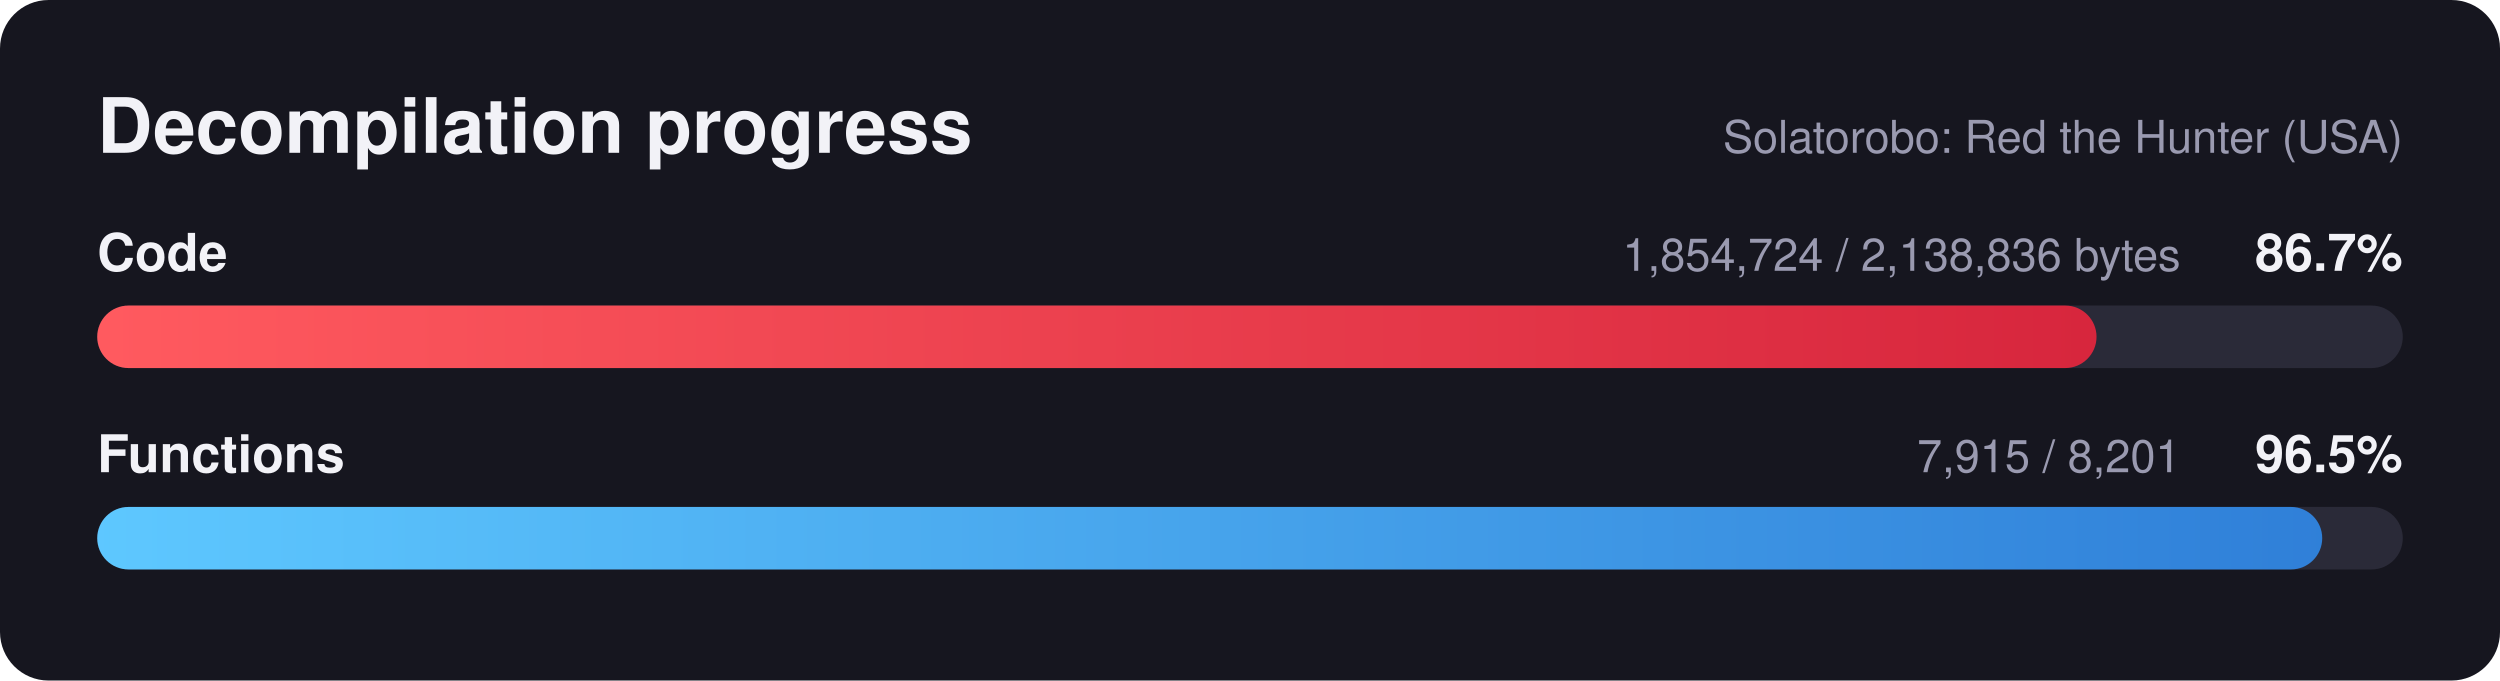
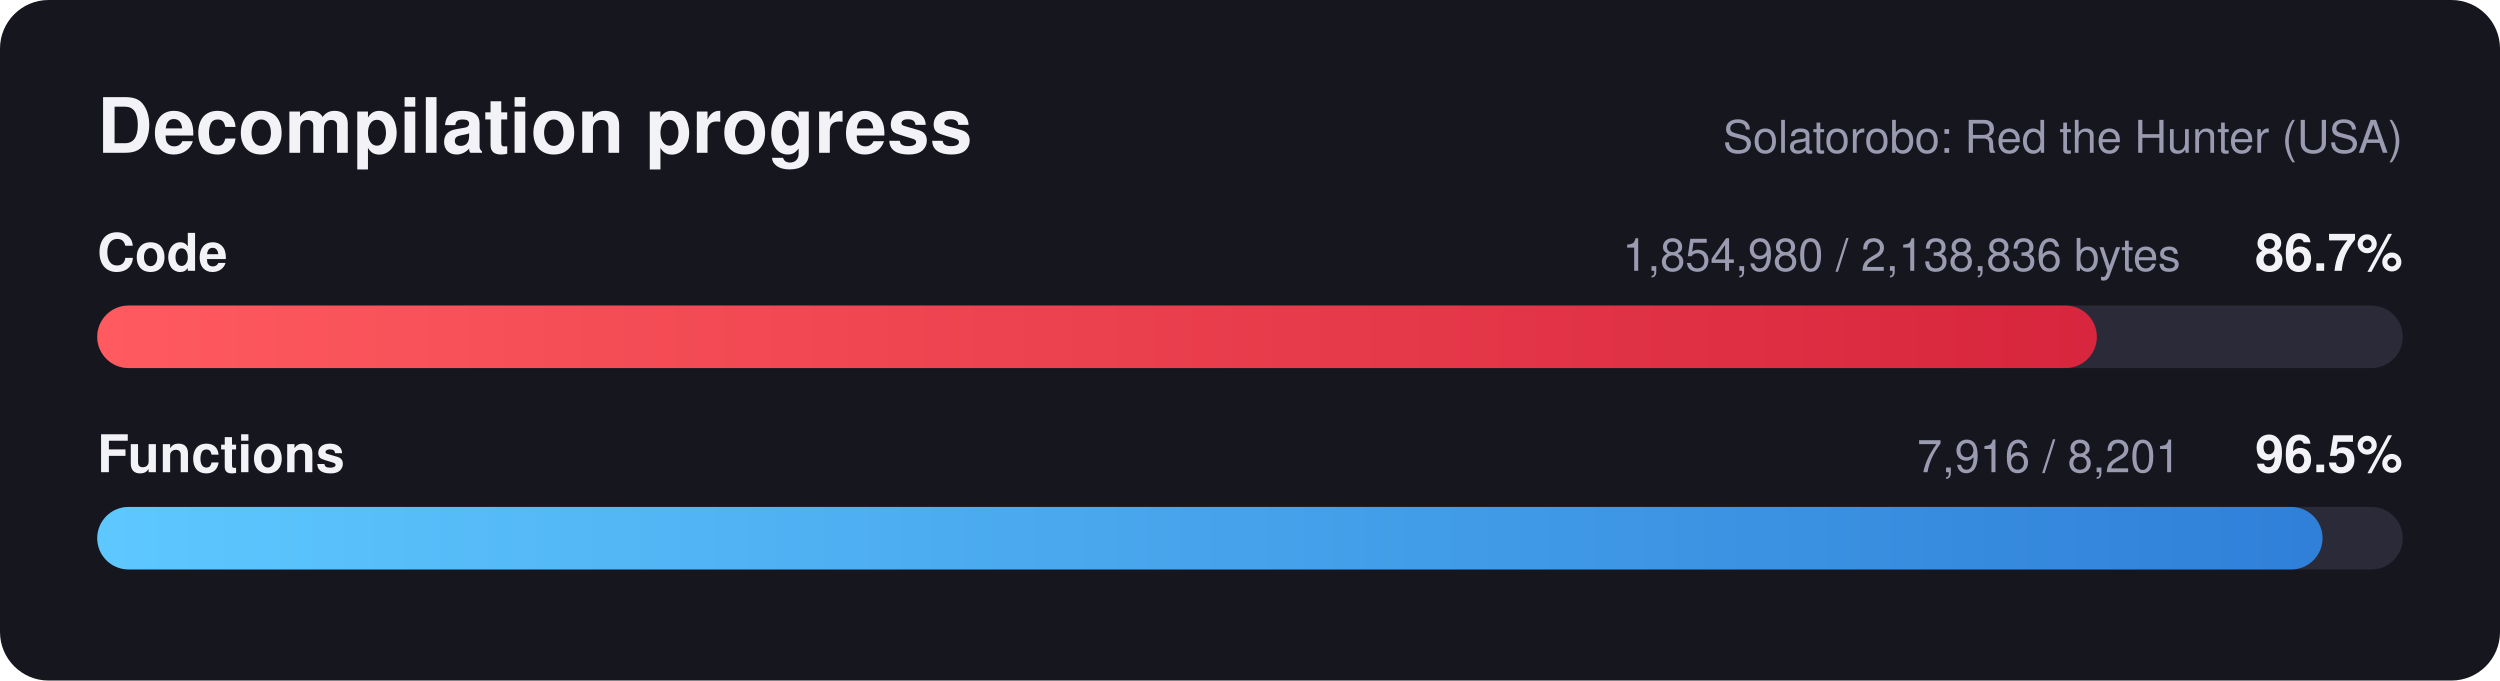
<svg xmlns="http://www.w3.org/2000/svg" width="720" height="196" viewBox="0 0 720 196" font-family="Segoe UI, Helvetica, Arial, sans-serif">
  <defs>
    <linearGradient id="red" x1="0" x2="1" y1="0" y2="0">
      <stop offset="0" stop-color="#ff5a5f" />
      <stop offset="1" stop-color="#d7263d" />
    </linearGradient>
    <linearGradient id="blue" x1="0" x2="1" y1="0" y2="0">
      <stop offset="0" stop-color="#5ec8ff" />
      <stop offset="1" stop-color="#2f7fd8" />
    </linearGradient>
  </defs>
  <rect width="720" height="196" rx="14" fill="#16161f" />
  <text x="28" y="44" fill="#f2f2f7" font-size="22" font-weight="700">Decompilation progress</text>
  <text x="692" y="44" fill="#9a9ab0" font-size="13" text-anchor="end">Solatorobo: Red the Hunter (USA)</text>
  <text x="28" y="78" fill="#f2f2f7" font-size="15" font-weight="600">Code</text>
  <text x="692" y="78" fill="#f2f2f7" font-size="15" font-weight="700" text-anchor="end">86.7%</text>
-   <text x="628" y="78" fill="#9a9ab0" font-size="13" text-anchor="end">1,854,724 / 2,138,836 bytes</text>
+   <text x="628" y="78" fill="#9a9ab0" font-size="13" text-anchor="end">1,854,980 / 2,138,836 bytes</text>
  <rect x="28" y="88" width="664" height="18" rx="9.0" fill="#2a2a38" />
-   <rect x="28" y="88" width="575.8" height="18" rx="9.0" fill="url(#red)" />
+   <rect x="28" y="88" width="575.9" height="18" rx="9.0" fill="url(#red)" />
  <text x="28" y="136" fill="#f2f2f7" font-size="15" font-weight="600">Functions</text>
  <text x="692" y="136" fill="#f2f2f7" font-size="15" font-weight="700" text-anchor="end">96.5%</text>
-   <text x="628" y="136" fill="#9a9ab0" font-size="13" text-anchor="end">7,915 / 8,201</text>
+   <text x="628" y="136" fill="#9a9ab0" font-size="13" text-anchor="end">7,916 / 8,201</text>
  <rect x="28" y="146" width="664" height="18" rx="9.0" fill="#2a2a38" />
-   <rect x="28" y="146" width="640.8" height="18" rx="9.0" fill="url(#blue)" />
+   <rect x="28" y="146" width="640.9" height="18" rx="9.0" fill="url(#blue)" />
</svg>
